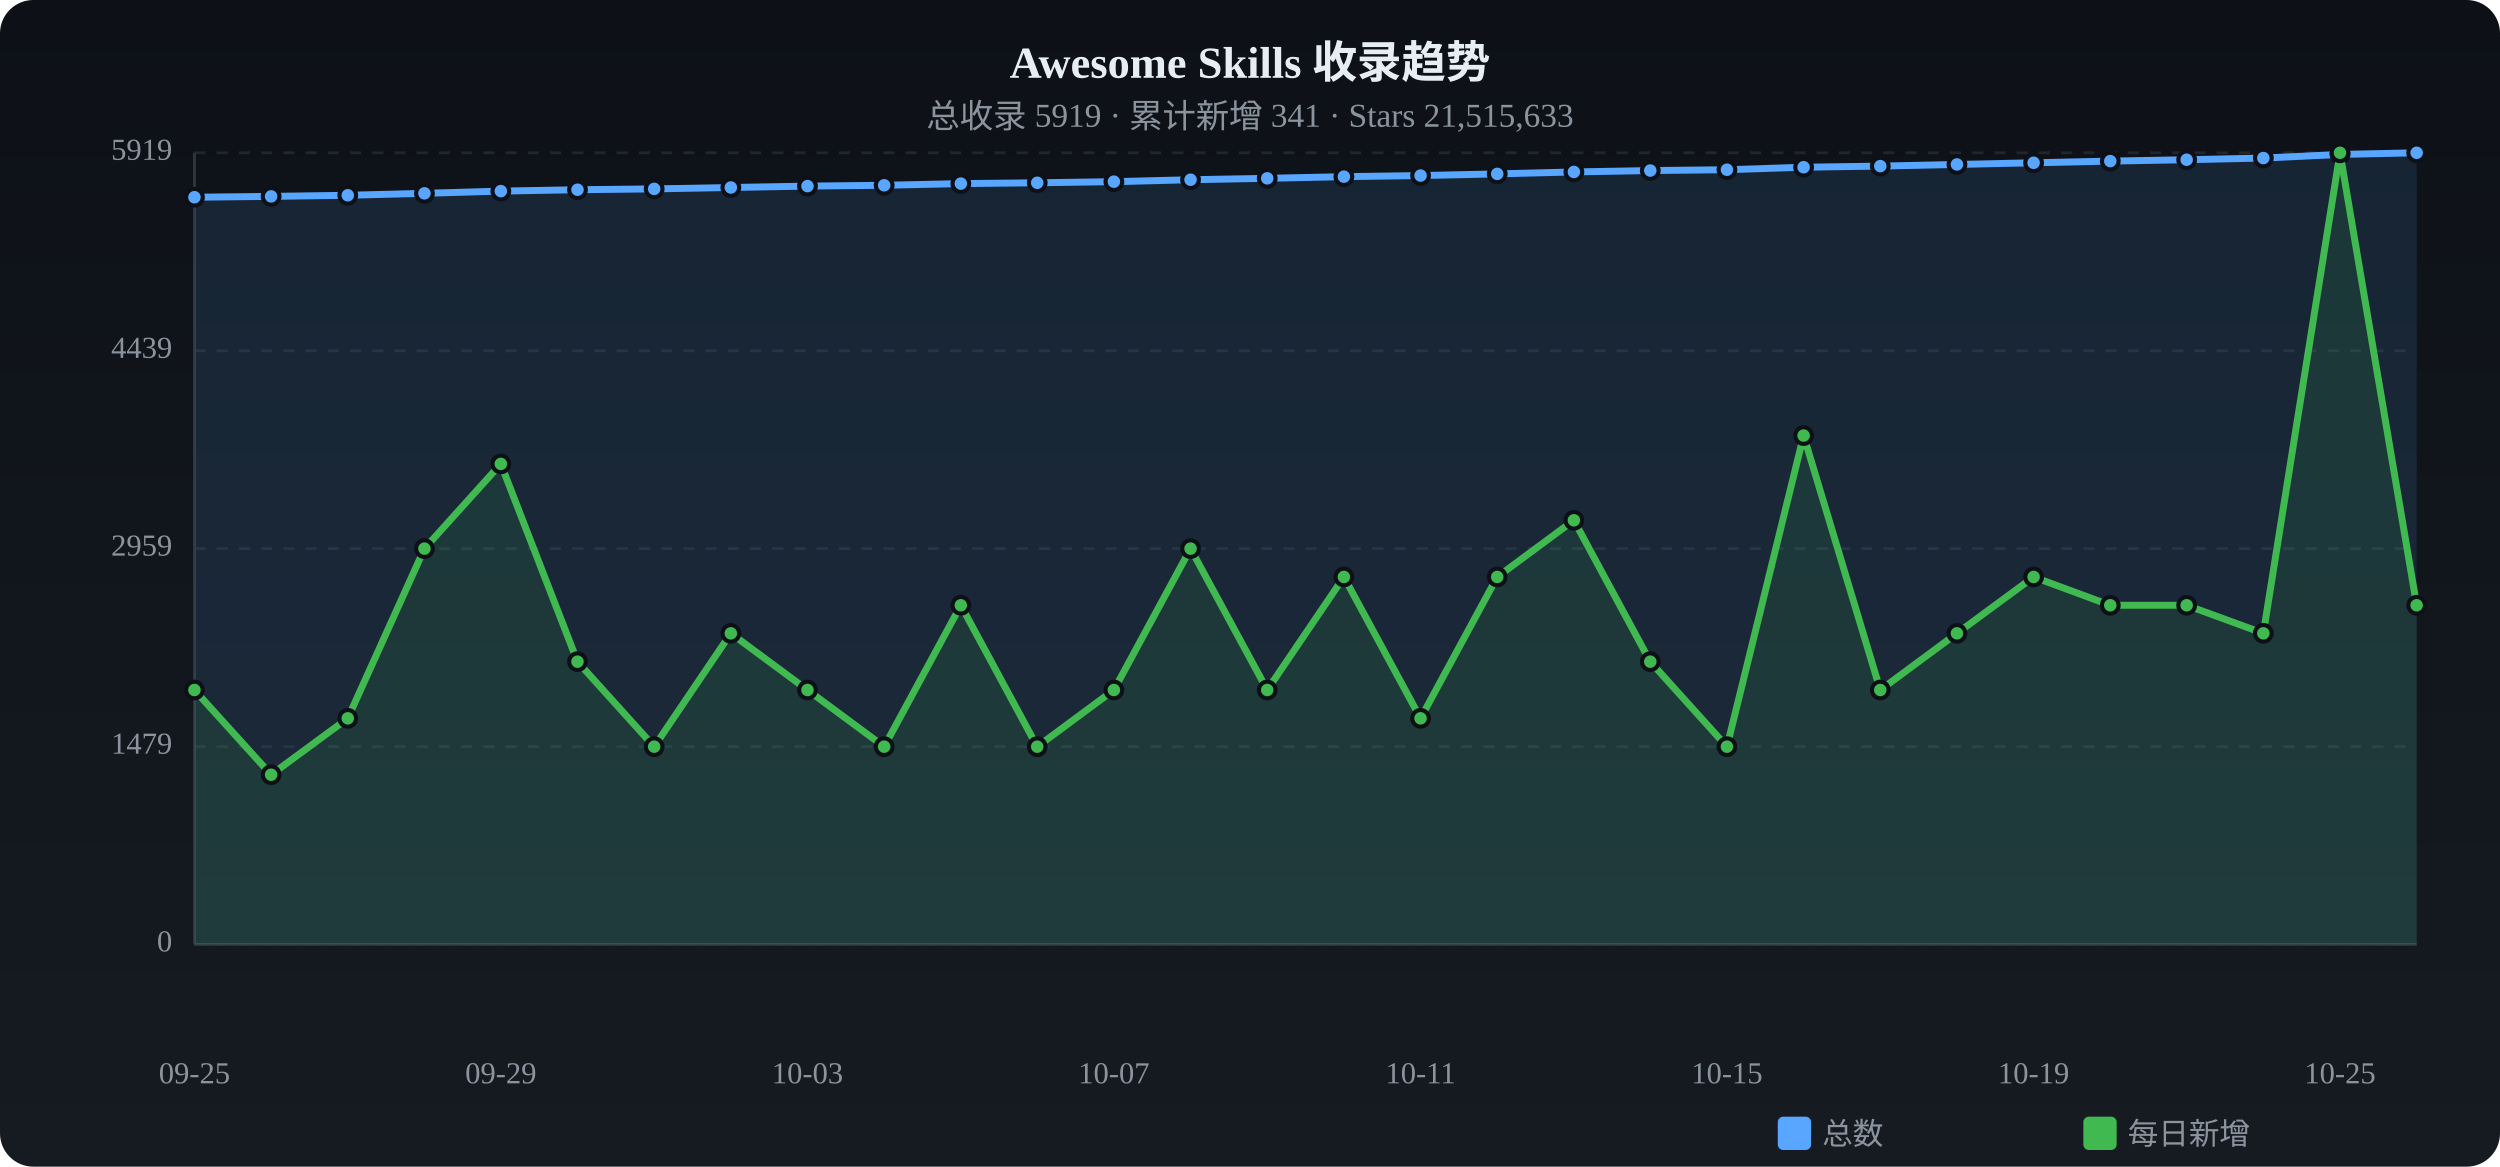
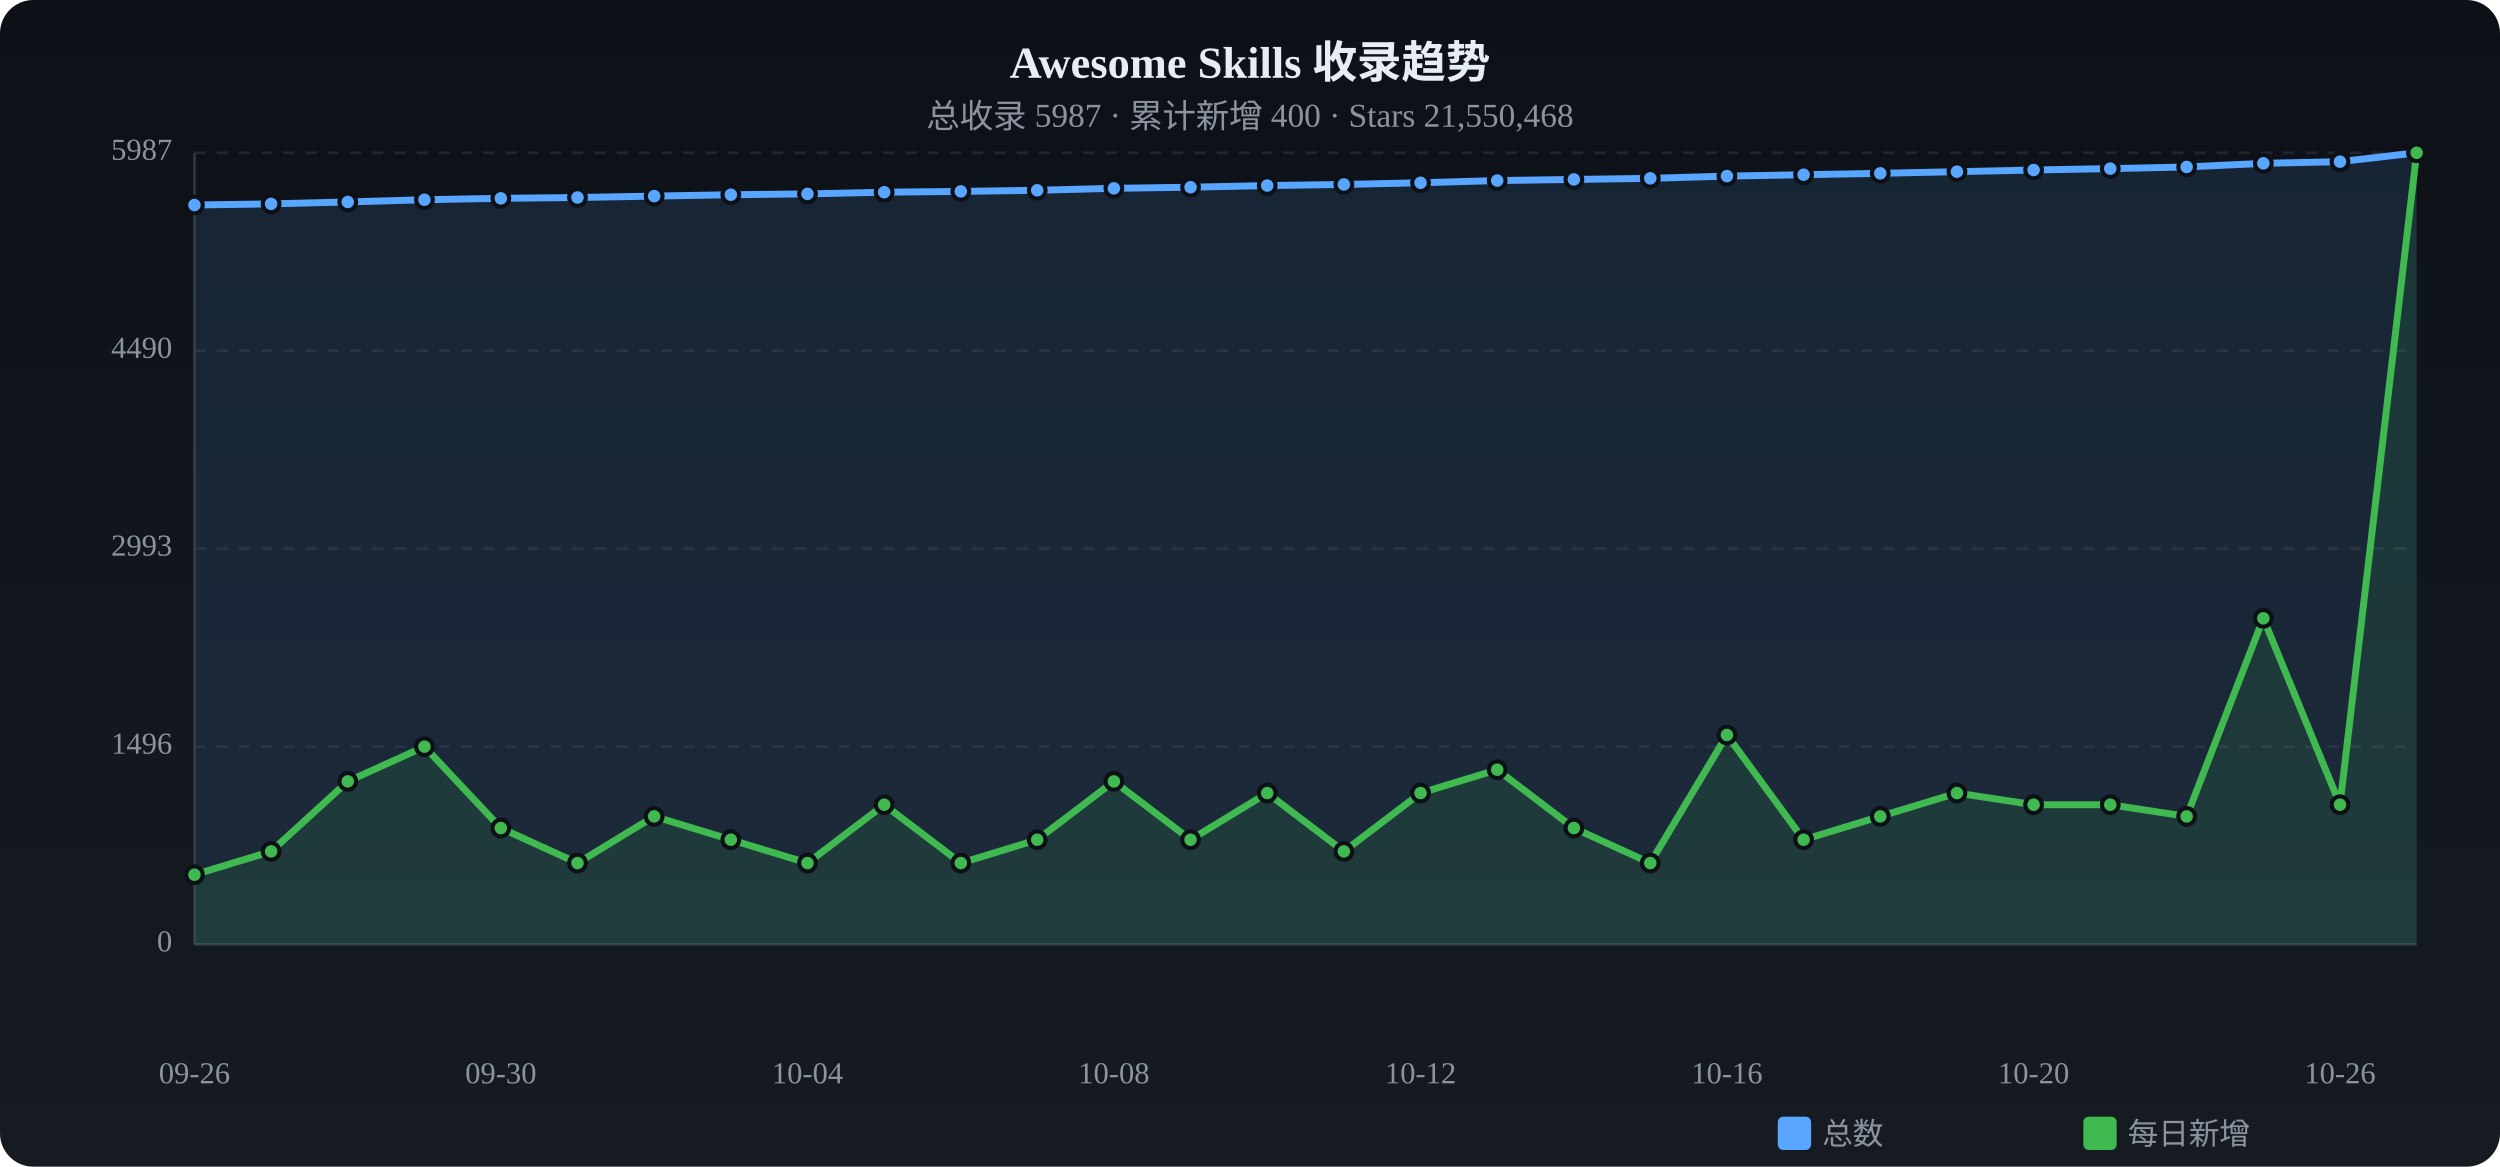
<svg xmlns="http://www.w3.org/2000/svg" viewBox="0 0 900 420" width="900" height="420">
  <defs>
    <linearGradient id="tbg" x1="0%" y1="0%" x2="0%" y2="100%">
      <stop offset="0%" stop-color="#0d1117" />
      <stop offset="100%" stop-color="#161b22" />
    </linearGradient>
  </defs>
  <rect width="900" height="420" rx="12" fill="url(#tbg)" />
  <text x="450.0" y="28" text-anchor="middle" fill="#e6edf3" font-size="16" font-weight="bold">Awesome Skills 收录趋势</text>
-   <text x="450.0" y="46" text-anchor="middle" fill="#8b949e" font-size="12">总收录 5919 · 累计新增 341 · Stars 21,515,633</text>
+   <text x="450.0" y="46" text-anchor="middle" fill="#8b949e" font-size="12">总收录 5987 · 累计新增 400 · Stars 21,550,468</text>
  <text x="62" y="340.0" text-anchor="end" fill="#8b949e" font-size="11" dominant-baseline="middle">0</text>
  <line x1="70" y1="340.0" x2="870" y2="340.0" stroke="#21262d" stroke-dasharray="4 4" />
-   <text x="62" y="268.8" text-anchor="end" fill="#8b949e" font-size="11" dominant-baseline="middle">1479</text>
+   <text x="62" y="268.8" text-anchor="end" fill="#8b949e" font-size="11" dominant-baseline="middle">1496</text>
  <line x1="70" y1="268.8" x2="870" y2="268.8" stroke="#21262d" stroke-dasharray="4 4" />
-   <text x="62" y="197.5" text-anchor="end" fill="#8b949e" font-size="11" dominant-baseline="middle">2959</text>
+   <text x="62" y="197.5" text-anchor="end" fill="#8b949e" font-size="11" dominant-baseline="middle">2993</text>
  <line x1="70" y1="197.5" x2="870" y2="197.5" stroke="#21262d" stroke-dasharray="4 4" />
-   <text x="62" y="126.3" text-anchor="end" fill="#8b949e" font-size="11" dominant-baseline="middle">4439</text>
+   <text x="62" y="126.3" text-anchor="end" fill="#8b949e" font-size="11" dominant-baseline="middle">4490</text>
  <line x1="70" y1="126.3" x2="870" y2="126.3" stroke="#21262d" stroke-dasharray="4 4" />
-   <text x="62" y="55.0" text-anchor="end" fill="#8b949e" font-size="11" dominant-baseline="middle">5919</text>
+   <text x="62" y="55.0" text-anchor="end" fill="#8b949e" font-size="11" dominant-baseline="middle">5987</text>
  <line x1="70" y1="55.0" x2="870" y2="55.0" stroke="#21262d" stroke-dasharray="4 4" />
  <line x1="70" y1="55" x2="70" y2="340" stroke="#30363d" />
  <line x1="70" y1="340" x2="870" y2="340" stroke="#30363d" />
-   <path d="M70.0,71.0 L97.6,70.7 L125.2,70.3 L152.8,69.6 L180.3,68.8 L207.9,68.3 L235.5,68.0 L263.1,67.5 L290.7,67.0 L318.3,66.7 L345.9,66.1 L373.4,65.8 L401.0,65.4 L428.6,64.7 L456.2,64.2 L483.8,63.6 L511.4,63.2 L539.0,62.6 L566.6,61.9 L594.1,61.4 L621.7,61.1 L649.3,60.2 L676.9,59.8 L704.5,59.2 L732.1,58.6 L759.7,58.0 L787.2,57.5 L814.8,56.9 L842.4,55.6 L870.0,55.0 L870.0,340 L70.0,340 Z" fill="#58a6ff" opacity="0.12" />
-   <polyline points="70.0,71.0 97.6,70.7 125.2,70.3 152.8,69.6 180.3,68.8 207.9,68.3 235.5,68.0 263.1,67.5 290.7,67.0 318.3,66.7 345.9,66.1 373.4,65.8 401.0,65.4 428.6,64.7 456.2,64.2 483.8,63.6 511.4,63.2 539.0,62.6 566.6,61.9 594.1,61.4 621.7,61.1 649.3,60.2 676.9,59.8 704.5,59.2 732.1,58.6 759.7,58.0 787.2,57.5 814.8,56.9 842.4,55.6 870.0,55.0" fill="none" stroke="#58a6ff" stroke-width="2.5" stroke-linecap="round" stroke-linejoin="round" />
-   <circle cx="70.0" cy="71.0" r="3" fill="#58a6ff" stroke="#0d1117" stroke-width="1.5" />
-   <circle cx="97.6" cy="70.7" r="3" fill="#58a6ff" stroke="#0d1117" stroke-width="1.5" />
-   <circle cx="125.2" cy="70.3" r="3" fill="#58a6ff" stroke="#0d1117" stroke-width="1.5" />
-   <circle cx="152.8" cy="69.6" r="3" fill="#58a6ff" stroke="#0d1117" stroke-width="1.5" />
-   <circle cx="180.3" cy="68.8" r="3" fill="#58a6ff" stroke="#0d1117" stroke-width="1.5" />
-   <circle cx="207.9" cy="68.3" r="3" fill="#58a6ff" stroke="#0d1117" stroke-width="1.5" />
-   <circle cx="235.5" cy="68.0" r="3" fill="#58a6ff" stroke="#0d1117" stroke-width="1.5" />
-   <circle cx="263.1" cy="67.5" r="3" fill="#58a6ff" stroke="#0d1117" stroke-width="1.5" />
-   <circle cx="290.7" cy="67.0" r="3" fill="#58a6ff" stroke="#0d1117" stroke-width="1.5" />
-   <circle cx="318.3" cy="66.7" r="3" fill="#58a6ff" stroke="#0d1117" stroke-width="1.5" />
-   <circle cx="345.9" cy="66.1" r="3" fill="#58a6ff" stroke="#0d1117" stroke-width="1.5" />
-   <circle cx="373.4" cy="65.8" r="3" fill="#58a6ff" stroke="#0d1117" stroke-width="1.5" />
-   <circle cx="401.0" cy="65.4" r="3" fill="#58a6ff" stroke="#0d1117" stroke-width="1.5" />
-   <circle cx="428.6" cy="64.7" r="3" fill="#58a6ff" stroke="#0d1117" stroke-width="1.5" />
-   <circle cx="456.2" cy="64.2" r="3" fill="#58a6ff" stroke="#0d1117" stroke-width="1.5" />
-   <circle cx="483.8" cy="63.6" r="3" fill="#58a6ff" stroke="#0d1117" stroke-width="1.5" />
-   <circle cx="511.4" cy="63.2" r="3" fill="#58a6ff" stroke="#0d1117" stroke-width="1.5" />
-   <circle cx="539.0" cy="62.6" r="3" fill="#58a6ff" stroke="#0d1117" stroke-width="1.5" />
-   <circle cx="566.6" cy="61.9" r="3" fill="#58a6ff" stroke="#0d1117" stroke-width="1.5" />
-   <circle cx="594.1" cy="61.4" r="3" fill="#58a6ff" stroke="#0d1117" stroke-width="1.5" />
-   <circle cx="621.7" cy="61.1" r="3" fill="#58a6ff" stroke="#0d1117" stroke-width="1.5" />
-   <circle cx="649.3" cy="60.2" r="3" fill="#58a6ff" stroke="#0d1117" stroke-width="1.5" />
-   <circle cx="676.9" cy="59.8" r="3" fill="#58a6ff" stroke="#0d1117" stroke-width="1.5" />
-   <circle cx="704.5" cy="59.2" r="3" fill="#58a6ff" stroke="#0d1117" stroke-width="1.5" />
-   <circle cx="732.1" cy="58.6" r="3" fill="#58a6ff" stroke="#0d1117" stroke-width="1.5" />
-   <circle cx="759.7" cy="58.0" r="3" fill="#58a6ff" stroke="#0d1117" stroke-width="1.5" />
-   <circle cx="787.2" cy="57.5" r="3" fill="#58a6ff" stroke="#0d1117" stroke-width="1.5" />
-   <circle cx="814.8" cy="56.9" r="3" fill="#58a6ff" stroke="#0d1117" stroke-width="1.5" />
-   <circle cx="842.4" cy="55.6" r="3" fill="#58a6ff" stroke="#0d1117" stroke-width="1.5" />
+   <path d="M70.0,73.8 L97.6,73.4 L125.2,72.7 L152.8,71.9 L180.3,71.4 L207.9,71.1 L235.5,70.6 L263.1,70.1 L290.7,69.8 L318.3,69.2 L345.9,68.9 L373.4,68.5 L401.0,67.8 L428.6,67.4 L456.2,66.8 L483.8,66.4 L511.4,65.8 L539.0,65.0 L566.6,64.6 L594.1,64.2 L621.7,63.4 L649.3,62.9 L676.9,62.4 L704.5,61.8 L732.1,61.2 L759.7,60.7 L787.2,60.1 L814.8,58.8 L842.4,58.2 L870.0,55.0 L870.0,340 L70.0,340 Z" fill="#58a6ff" opacity="0.12" />
+   <polyline points="70.0,73.8 97.6,73.4 125.2,72.7 152.8,71.9 180.3,71.4 207.9,71.1 235.5,70.6 263.1,70.1 290.7,69.8 318.3,69.2 345.9,68.9 373.4,68.5 401.0,67.8 428.6,67.4 456.2,66.8 483.8,66.4 511.4,65.8 539.0,65.0 566.6,64.6 594.1,64.2 621.7,63.4 649.3,62.9 676.9,62.4 704.5,61.8 732.1,61.2 759.7,60.7 787.2,60.1 814.8,58.8 842.4,58.2 870.0,55.0" fill="none" stroke="#58a6ff" stroke-width="2.5" stroke-linecap="round" stroke-linejoin="round" />
+   <circle cx="70.0" cy="73.8" r="3" fill="#58a6ff" stroke="#0d1117" stroke-width="1.5" />
+   <circle cx="97.6" cy="73.4" r="3" fill="#58a6ff" stroke="#0d1117" stroke-width="1.5" />
+   <circle cx="125.2" cy="72.7" r="3" fill="#58a6ff" stroke="#0d1117" stroke-width="1.5" />
+   <circle cx="152.8" cy="71.9" r="3" fill="#58a6ff" stroke="#0d1117" stroke-width="1.5" />
+   <circle cx="180.3" cy="71.4" r="3" fill="#58a6ff" stroke="#0d1117" stroke-width="1.5" />
+   <circle cx="207.9" cy="71.1" r="3" fill="#58a6ff" stroke="#0d1117" stroke-width="1.5" />
+   <circle cx="235.5" cy="70.6" r="3" fill="#58a6ff" stroke="#0d1117" stroke-width="1.5" />
+   <circle cx="263.1" cy="70.1" r="3" fill="#58a6ff" stroke="#0d1117" stroke-width="1.5" />
+   <circle cx="290.7" cy="69.8" r="3" fill="#58a6ff" stroke="#0d1117" stroke-width="1.5" />
+   <circle cx="318.3" cy="69.2" r="3" fill="#58a6ff" stroke="#0d1117" stroke-width="1.5" />
+   <circle cx="345.9" cy="68.9" r="3" fill="#58a6ff" stroke="#0d1117" stroke-width="1.5" />
+   <circle cx="373.4" cy="68.5" r="3" fill="#58a6ff" stroke="#0d1117" stroke-width="1.5" />
+   <circle cx="401.0" cy="67.8" r="3" fill="#58a6ff" stroke="#0d1117" stroke-width="1.5" />
+   <circle cx="428.6" cy="67.4" r="3" fill="#58a6ff" stroke="#0d1117" stroke-width="1.5" />
+   <circle cx="456.2" cy="66.8" r="3" fill="#58a6ff" stroke="#0d1117" stroke-width="1.5" />
+   <circle cx="483.8" cy="66.4" r="3" fill="#58a6ff" stroke="#0d1117" stroke-width="1.5" />
+   <circle cx="511.4" cy="65.8" r="3" fill="#58a6ff" stroke="#0d1117" stroke-width="1.5" />
+   <circle cx="539.0" cy="65.0" r="3" fill="#58a6ff" stroke="#0d1117" stroke-width="1.5" />
+   <circle cx="566.6" cy="64.6" r="3" fill="#58a6ff" stroke="#0d1117" stroke-width="1.5" />
+   <circle cx="594.1" cy="64.2" r="3" fill="#58a6ff" stroke="#0d1117" stroke-width="1.5" />
+   <circle cx="621.7" cy="63.4" r="3" fill="#58a6ff" stroke="#0d1117" stroke-width="1.5" />
+   <circle cx="649.3" cy="62.9" r="3" fill="#58a6ff" stroke="#0d1117" stroke-width="1.5" />
+   <circle cx="676.9" cy="62.4" r="3" fill="#58a6ff" stroke="#0d1117" stroke-width="1.5" />
+   <circle cx="704.5" cy="61.8" r="3" fill="#58a6ff" stroke="#0d1117" stroke-width="1.5" />
+   <circle cx="732.1" cy="61.2" r="3" fill="#58a6ff" stroke="#0d1117" stroke-width="1.5" />
+   <circle cx="759.7" cy="60.7" r="3" fill="#58a6ff" stroke="#0d1117" stroke-width="1.5" />
+   <circle cx="787.2" cy="60.1" r="3" fill="#58a6ff" stroke="#0d1117" stroke-width="1.5" />
+   <circle cx="814.8" cy="58.8" r="3" fill="#58a6ff" stroke="#0d1117" stroke-width="1.5" />
+   <circle cx="842.4" cy="58.2" r="3" fill="#58a6ff" stroke="#0d1117" stroke-width="1.5" />
  <circle cx="870.0" cy="55.0" r="3" fill="#58a6ff" stroke="#0d1117" stroke-width="1.5" />
-   <path d="M70.0,248.4 L97.6,278.9 L125.2,258.6 L152.8,197.5 L180.3,167.0 L207.9,238.2 L235.5,268.8 L263.1,228.0 L290.7,248.4 L318.3,268.8 L345.9,217.9 L373.4,268.8 L401.0,248.4 L428.6,197.5 L456.2,248.4 L483.8,207.7 L511.4,258.6 L539.0,207.7 L566.6,187.3 L594.1,238.2 L621.7,268.8 L649.3,156.8 L676.9,248.4 L704.5,228.0 L732.1,207.7 L759.7,217.9 L787.2,217.9 L814.8,228.0 L842.4,55.0 L870.0,217.9 L870.0,340 L70.0,340 Z" fill="#3fb950" opacity="0.12" />
-   <polyline points="70.0,248.4 97.6,278.9 125.2,258.6 152.8,197.5 180.3,167.0 207.9,238.2 235.5,268.8 263.1,228.0 290.7,248.4 318.3,268.8 345.9,217.9 373.4,268.8 401.0,248.4 428.6,197.5 456.2,248.4 483.8,207.7 511.4,258.6 539.0,207.7 566.6,187.3 594.1,238.2 621.7,268.8 649.3,156.8 676.9,248.4 704.5,228.0 732.1,207.7 759.7,217.9 787.2,217.9 814.8,228.0 842.4,55.0 870.0,217.9" fill="none" stroke="#3fb950" stroke-width="2.5" stroke-linecap="round" stroke-linejoin="round" />
-   <circle cx="70.0" cy="248.4" r="3" fill="#3fb950" stroke="#0d1117" stroke-width="1.5" />
-   <circle cx="97.6" cy="278.9" r="3" fill="#3fb950" stroke="#0d1117" stroke-width="1.5" />
-   <circle cx="125.2" cy="258.6" r="3" fill="#3fb950" stroke="#0d1117" stroke-width="1.5" />
-   <circle cx="152.8" cy="197.5" r="3" fill="#3fb950" stroke="#0d1117" stroke-width="1.5" />
-   <circle cx="180.3" cy="167.0" r="3" fill="#3fb950" stroke="#0d1117" stroke-width="1.5" />
-   <circle cx="207.9" cy="238.2" r="3" fill="#3fb950" stroke="#0d1117" stroke-width="1.5" />
-   <circle cx="235.5" cy="268.8" r="3" fill="#3fb950" stroke="#0d1117" stroke-width="1.5" />
-   <circle cx="263.1" cy="228.0" r="3" fill="#3fb950" stroke="#0d1117" stroke-width="1.5" />
-   <circle cx="290.7" cy="248.4" r="3" fill="#3fb950" stroke="#0d1117" stroke-width="1.5" />
-   <circle cx="318.3" cy="268.8" r="3" fill="#3fb950" stroke="#0d1117" stroke-width="1.5" />
-   <circle cx="345.9" cy="217.9" r="3" fill="#3fb950" stroke="#0d1117" stroke-width="1.5" />
-   <circle cx="373.4" cy="268.8" r="3" fill="#3fb950" stroke="#0d1117" stroke-width="1.5" />
-   <circle cx="401.0" cy="248.4" r="3" fill="#3fb950" stroke="#0d1117" stroke-width="1.5" />
-   <circle cx="428.6" cy="197.5" r="3" fill="#3fb950" stroke="#0d1117" stroke-width="1.5" />
-   <circle cx="456.2" cy="248.4" r="3" fill="#3fb950" stroke="#0d1117" stroke-width="1.5" />
-   <circle cx="483.8" cy="207.7" r="3" fill="#3fb950" stroke="#0d1117" stroke-width="1.5" />
-   <circle cx="511.4" cy="258.6" r="3" fill="#3fb950" stroke="#0d1117" stroke-width="1.5" />
-   <circle cx="539.0" cy="207.7" r="3" fill="#3fb950" stroke="#0d1117" stroke-width="1.5" />
-   <circle cx="566.6" cy="187.3" r="3" fill="#3fb950" stroke="#0d1117" stroke-width="1.5" />
-   <circle cx="594.1" cy="238.2" r="3" fill="#3fb950" stroke="#0d1117" stroke-width="1.5" />
-   <circle cx="621.7" cy="268.8" r="3" fill="#3fb950" stroke="#0d1117" stroke-width="1.5" />
-   <circle cx="649.3" cy="156.8" r="3" fill="#3fb950" stroke="#0d1117" stroke-width="1.5" />
-   <circle cx="676.9" cy="248.4" r="3" fill="#3fb950" stroke="#0d1117" stroke-width="1.5" />
-   <circle cx="704.5" cy="228.0" r="3" fill="#3fb950" stroke="#0d1117" stroke-width="1.5" />
-   <circle cx="732.1" cy="207.7" r="3" fill="#3fb950" stroke="#0d1117" stroke-width="1.5" />
-   <circle cx="759.7" cy="217.9" r="3" fill="#3fb950" stroke="#0d1117" stroke-width="1.5" />
-   <circle cx="787.2" cy="217.9" r="3" fill="#3fb950" stroke="#0d1117" stroke-width="1.5" />
-   <circle cx="814.8" cy="228.0" r="3" fill="#3fb950" stroke="#0d1117" stroke-width="1.5" />
-   <circle cx="842.4" cy="55.0" r="3" fill="#3fb950" stroke="#0d1117" stroke-width="1.5" />
-   <circle cx="870.0" cy="217.9" r="3" fill="#3fb950" stroke="#0d1117" stroke-width="1.5" />
-   <text x="70.0" y="390" text-anchor="middle" fill="#8b949e" font-size="11">09-25</text>
-   <text x="180.3" y="390" text-anchor="middle" fill="#8b949e" font-size="11">09-29</text>
-   <text x="290.7" y="390" text-anchor="middle" fill="#8b949e" font-size="11">10-03</text>
-   <text x="401.0" y="390" text-anchor="middle" fill="#8b949e" font-size="11">10-07</text>
-   <text x="511.4" y="390" text-anchor="middle" fill="#8b949e" font-size="11">10-11</text>
-   <text x="621.7" y="390" text-anchor="middle" fill="#8b949e" font-size="11">10-15</text>
-   <text x="732.1" y="390" text-anchor="middle" fill="#8b949e" font-size="11">10-19</text>
-   <text x="842.4" y="390" text-anchor="middle" fill="#8b949e" font-size="11">10-25</text>
+   <path d="M70.0,314.9 L97.6,306.5 L125.2,281.3 L152.8,268.8 L180.3,298.1 L207.9,310.7 L235.5,293.9 L263.1,302.3 L290.7,310.7 L318.3,289.7 L345.9,310.7 L373.4,302.3 L401.0,281.3 L428.6,302.3 L456.2,285.5 L483.8,306.5 L511.4,285.5 L539.0,277.1 L566.6,298.1 L594.1,310.7 L621.7,264.6 L649.3,302.3 L676.9,293.9 L704.5,285.5 L732.1,289.7 L759.7,289.7 L787.2,293.9 L814.8,222.6 L842.4,289.7 L870.0,55.0 L870.0,340 L70.0,340 Z" fill="#3fb950" opacity="0.12" />
+   <polyline points="70.0,314.9 97.6,306.5 125.2,281.3 152.8,268.8 180.3,298.1 207.9,310.7 235.5,293.9 263.1,302.3 290.7,310.7 318.3,289.7 345.9,310.7 373.4,302.3 401.0,281.3 428.6,302.3 456.2,285.5 483.8,306.5 511.4,285.5 539.0,277.1 566.6,298.1 594.1,310.7 621.7,264.6 649.3,302.3 676.9,293.9 704.5,285.5 732.1,289.7 759.7,289.7 787.2,293.9 814.8,222.6 842.4,289.7 870.0,55.0" fill="none" stroke="#3fb950" stroke-width="2.5" stroke-linecap="round" stroke-linejoin="round" />
+   <circle cx="70.0" cy="314.9" r="3" fill="#3fb950" stroke="#0d1117" stroke-width="1.5" />
+   <circle cx="97.6" cy="306.5" r="3" fill="#3fb950" stroke="#0d1117" stroke-width="1.5" />
+   <circle cx="125.2" cy="281.3" r="3" fill="#3fb950" stroke="#0d1117" stroke-width="1.5" />
+   <circle cx="152.8" cy="268.8" r="3" fill="#3fb950" stroke="#0d1117" stroke-width="1.5" />
+   <circle cx="180.3" cy="298.1" r="3" fill="#3fb950" stroke="#0d1117" stroke-width="1.5" />
+   <circle cx="207.9" cy="310.7" r="3" fill="#3fb950" stroke="#0d1117" stroke-width="1.5" />
+   <circle cx="235.5" cy="293.9" r="3" fill="#3fb950" stroke="#0d1117" stroke-width="1.5" />
+   <circle cx="263.1" cy="302.3" r="3" fill="#3fb950" stroke="#0d1117" stroke-width="1.5" />
+   <circle cx="290.7" cy="310.7" r="3" fill="#3fb950" stroke="#0d1117" stroke-width="1.5" />
+   <circle cx="318.3" cy="289.7" r="3" fill="#3fb950" stroke="#0d1117" stroke-width="1.5" />
+   <circle cx="345.9" cy="310.7" r="3" fill="#3fb950" stroke="#0d1117" stroke-width="1.5" />
+   <circle cx="373.4" cy="302.3" r="3" fill="#3fb950" stroke="#0d1117" stroke-width="1.5" />
+   <circle cx="401.0" cy="281.3" r="3" fill="#3fb950" stroke="#0d1117" stroke-width="1.5" />
+   <circle cx="428.6" cy="302.3" r="3" fill="#3fb950" stroke="#0d1117" stroke-width="1.5" />
+   <circle cx="456.2" cy="285.5" r="3" fill="#3fb950" stroke="#0d1117" stroke-width="1.5" />
+   <circle cx="483.8" cy="306.5" r="3" fill="#3fb950" stroke="#0d1117" stroke-width="1.5" />
+   <circle cx="511.4" cy="285.5" r="3" fill="#3fb950" stroke="#0d1117" stroke-width="1.5" />
+   <circle cx="539.0" cy="277.1" r="3" fill="#3fb950" stroke="#0d1117" stroke-width="1.5" />
+   <circle cx="566.6" cy="298.1" r="3" fill="#3fb950" stroke="#0d1117" stroke-width="1.5" />
+   <circle cx="594.1" cy="310.7" r="3" fill="#3fb950" stroke="#0d1117" stroke-width="1.5" />
+   <circle cx="621.7" cy="264.6" r="3" fill="#3fb950" stroke="#0d1117" stroke-width="1.5" />
+   <circle cx="649.3" cy="302.3" r="3" fill="#3fb950" stroke="#0d1117" stroke-width="1.5" />
+   <circle cx="676.9" cy="293.9" r="3" fill="#3fb950" stroke="#0d1117" stroke-width="1.5" />
+   <circle cx="704.5" cy="285.5" r="3" fill="#3fb950" stroke="#0d1117" stroke-width="1.5" />
+   <circle cx="732.1" cy="289.7" r="3" fill="#3fb950" stroke="#0d1117" stroke-width="1.5" />
+   <circle cx="759.7" cy="289.7" r="3" fill="#3fb950" stroke="#0d1117" stroke-width="1.5" />
+   <circle cx="787.2" cy="293.9" r="3" fill="#3fb950" stroke="#0d1117" stroke-width="1.5" />
+   <circle cx="814.8" cy="222.6" r="3" fill="#3fb950" stroke="#0d1117" stroke-width="1.5" />
+   <circle cx="842.4" cy="289.7" r="3" fill="#3fb950" stroke="#0d1117" stroke-width="1.5" />
+   <circle cx="870.0" cy="55.0" r="3" fill="#3fb950" stroke="#0d1117" stroke-width="1.5" />
+   <text x="70.0" y="390" text-anchor="middle" fill="#8b949e" font-size="11">09-26</text>
+   <text x="180.3" y="390" text-anchor="middle" fill="#8b949e" font-size="11">09-30</text>
+   <text x="290.7" y="390" text-anchor="middle" fill="#8b949e" font-size="11">10-04</text>
+   <text x="401.0" y="390" text-anchor="middle" fill="#8b949e" font-size="11">10-08</text>
+   <text x="511.4" y="390" text-anchor="middle" fill="#8b949e" font-size="11">10-12</text>
+   <text x="621.7" y="390" text-anchor="middle" fill="#8b949e" font-size="11">10-16</text>
+   <text x="732.1" y="390" text-anchor="middle" fill="#8b949e" font-size="11">10-20</text>
+   <text x="842.4" y="390" text-anchor="middle" fill="#8b949e" font-size="11">10-26</text>
  <rect x="640" y="402" width="12" height="12" rx="2" fill="#58a6ff" />
  <text x="656" y="412" fill="#8b949e" font-size="11">总数</text>
  <rect x="750" y="402" width="12" height="12" rx="2" fill="#3fb950" />
  <text x="766" y="412" fill="#8b949e" font-size="11">每日新增</text>
</svg>
